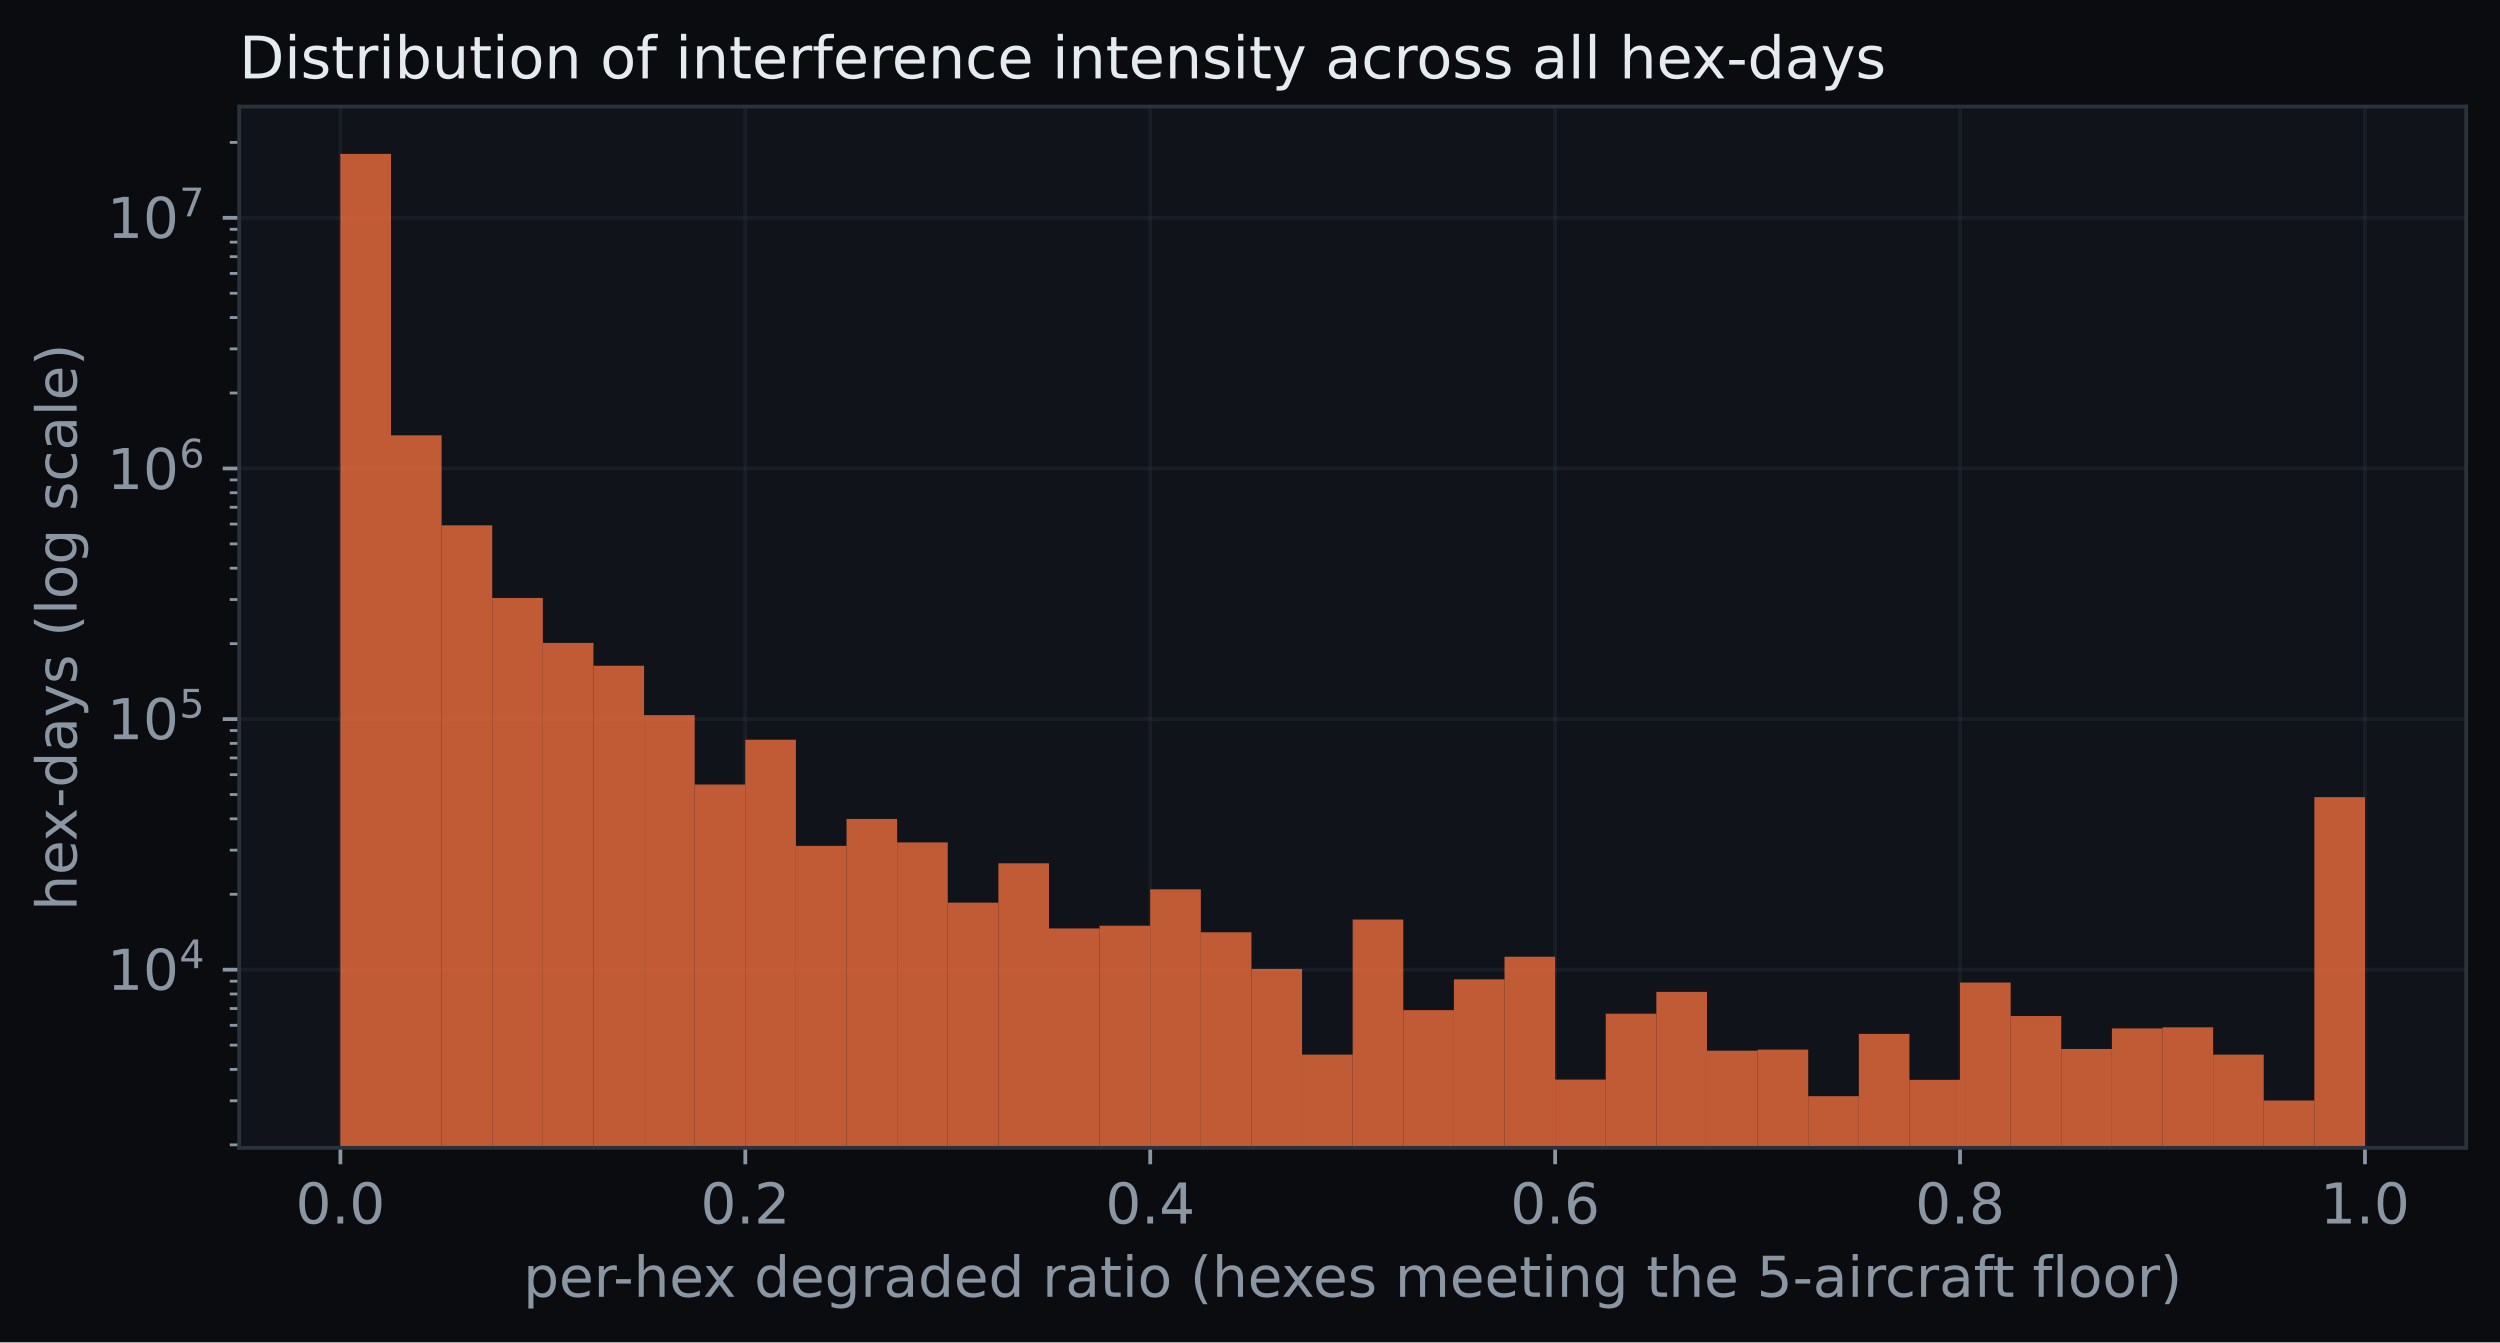
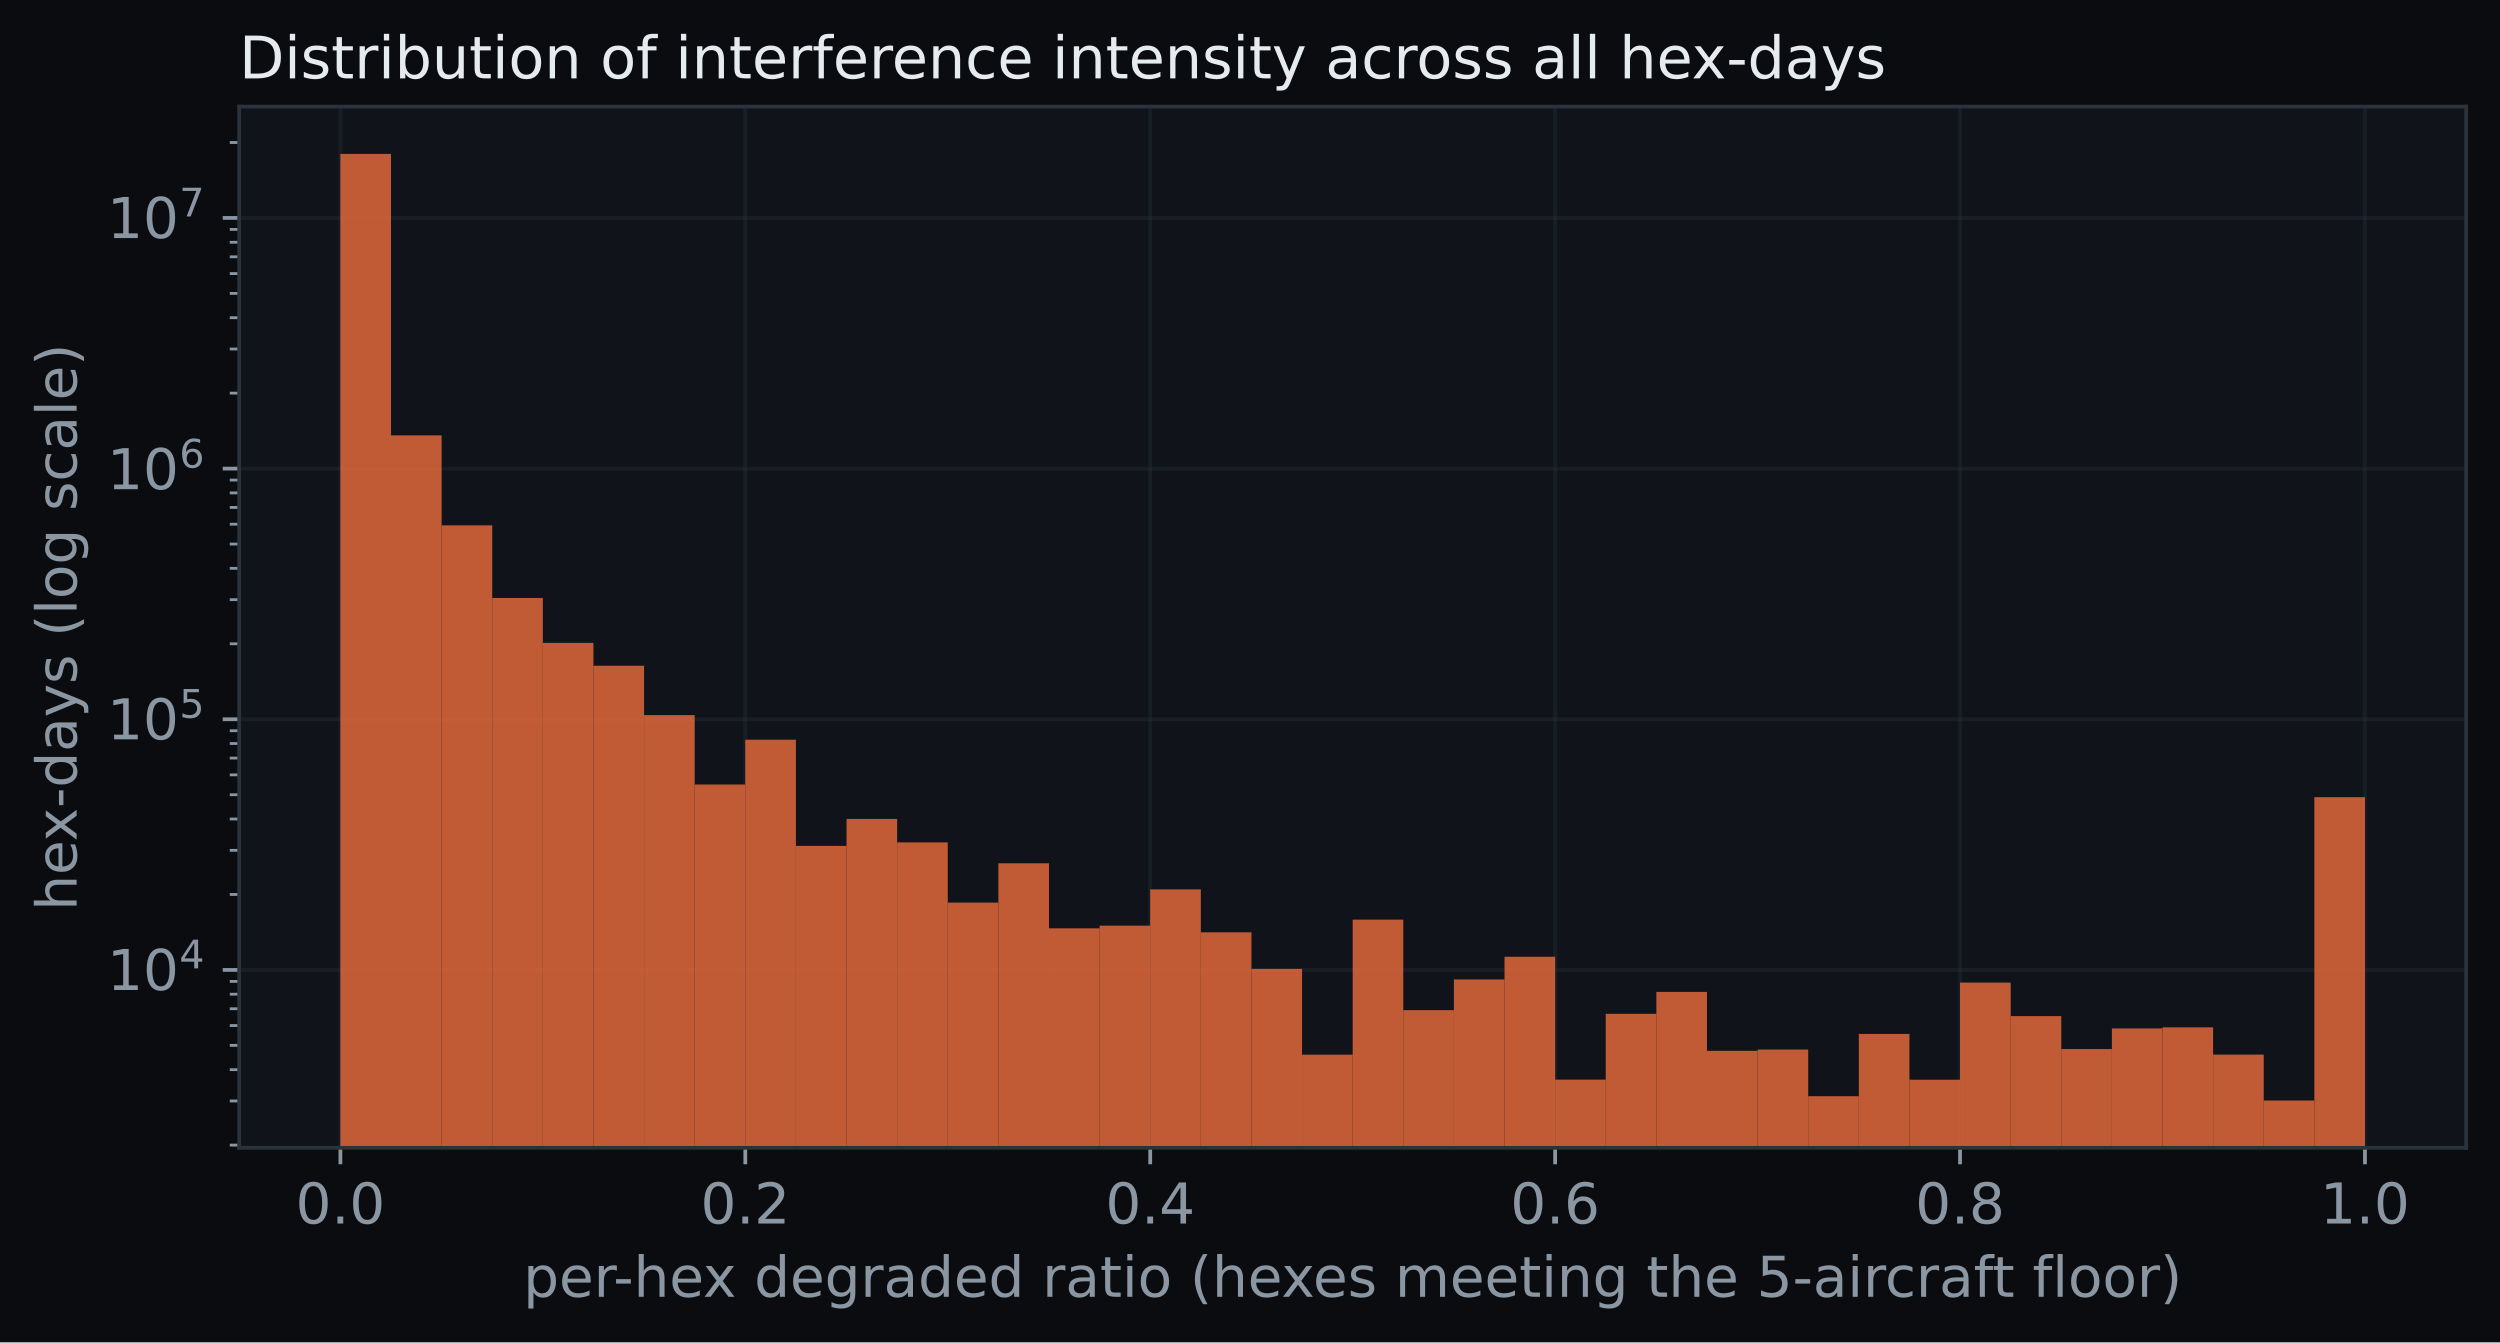
<svg xmlns="http://www.w3.org/2000/svg" xmlns:xlink="http://www.w3.org/1999/xlink" width="532.434pt" height="285.886pt" viewBox="0 0 532.434 285.886" version="1.1">
  <defs>
    <style type="text/css">*{stroke-linejoin: round; stroke-linecap: butt}</style>
  </defs>
  <g id="figure_1">
    <g id="patch_1">
      <path d="M 0 285.886  L 532.434 285.886  L 532.434 0  L 0 0  z " style="fill: #0a0c0f" />
    </g>
    <g id="axes_1">
      <g id="patch_2">
        <path d="M 50.934 244.458  L 525.234 244.458  L 525.234 22.698  L 50.934 22.698  z " style="fill: #10141a" />
      </g>
      <g id="matplotlib.axis_1">
        <g id="xtick_1">
          <g id="line2d_1">
-             <path d="M 72.493 244.458  L 72.493 22.698  " clip-path="url(#pc95c8018c5)" style="fill: none; stroke: #2a323c; stroke-opacity: 0.35; stroke-width: 0.8; stroke-linecap: square" />
+             <path d="M 72.493 244.458  L 72.493 22.698  " clip-path="url(#pe2184544d4)" style="fill: none; stroke: #2a323c; stroke-opacity: 0.35; stroke-width: 0.8; stroke-linecap: square" />
          </g>
          <g id="line2d_2">
            <defs>
-               <path id="m446db14d46" d="M 0 0  L 0 3.5  " style="stroke: #8b96a3; stroke-width: 0.8" />
+               <path id="m48245806cb" d="M 0 0  L 0 3.5  " style="stroke: #8b96a3; stroke-width: 0.8" />
            </defs>
            <g>
-               <use xlink:href="#m446db14d46" x="72.493" y="244.458" style="fill: #8b96a3; stroke: #8b96a3; stroke-width: 0.8" />
+               <use xlink:href="#m48245806cb" x="72.493" y="244.458" style="fill: #8b96a3; stroke: #8b96a3; stroke-width: 0.8" />
            </g>
          </g>
          <g id="text_1">
            <text style="font-size: 12px; font-family: 'DejaVu Sans'; text-anchor: middle; fill: #8b96a3" x="72.493" y="260.576" transform="rotate(-0 72.49284 260.5762)">0.0</text>
          </g>
        </g>
        <g id="xtick_2">
          <g id="line2d_3">
-             <path d="M 158.729 244.458  L 158.729 22.698  " clip-path="url(#pc95c8018c5)" style="fill: none; stroke: #2a323c; stroke-opacity: 0.35; stroke-width: 0.8; stroke-linecap: square" />
+             <path d="M 158.729 244.458  L 158.729 22.698  " clip-path="url(#pe2184544d4)" style="fill: none; stroke: #2a323c; stroke-opacity: 0.35; stroke-width: 0.8; stroke-linecap: square" />
          </g>
          <g id="line2d_4">
            <g>
-               <use xlink:href="#m446db14d46" x="158.729" y="244.458" style="fill: #8b96a3; stroke: #8b96a3; stroke-width: 0.8" />
+               <use xlink:href="#m48245806cb" x="158.729" y="244.458" style="fill: #8b96a3; stroke: #8b96a3; stroke-width: 0.8" />
            </g>
          </g>
          <g id="text_2">
            <text style="font-size: 12px; font-family: 'DejaVu Sans'; text-anchor: middle; fill: #8b96a3" x="158.729" y="260.576" transform="rotate(-0 158.7292 260.5762)">0.2</text>
          </g>
        </g>
        <g id="xtick_3">
          <g id="line2d_5">
-             <path d="M 244.966 244.458  L 244.966 22.698  " clip-path="url(#pc95c8018c5)" style="fill: none; stroke: #2a323c; stroke-opacity: 0.35; stroke-width: 0.8; stroke-linecap: square" />
+             <path d="M 244.966 244.458  L 244.966 22.698  " clip-path="url(#pe2184544d4)" style="fill: none; stroke: #2a323c; stroke-opacity: 0.35; stroke-width: 0.8; stroke-linecap: square" />
          </g>
          <g id="line2d_6">
            <g>
-               <use xlink:href="#m446db14d46" x="244.966" y="244.458" style="fill: #8b96a3; stroke: #8b96a3; stroke-width: 0.8" />
+               <use xlink:href="#m48245806cb" x="244.966" y="244.458" style="fill: #8b96a3; stroke: #8b96a3; stroke-width: 0.8" />
            </g>
          </g>
          <g id="text_3">
            <text style="font-size: 12px; font-family: 'DejaVu Sans'; text-anchor: middle; fill: #8b96a3" x="244.966" y="260.576" transform="rotate(-0 244.9656 260.5762)">0.4</text>
          </g>
        </g>
        <g id="xtick_4">
          <g id="line2d_7">
-             <path d="M 331.202 244.458  L 331.202 22.698  " clip-path="url(#pc95c8018c5)" style="fill: none; stroke: #2a323c; stroke-opacity: 0.35; stroke-width: 0.8; stroke-linecap: square" />
+             <path d="M 331.202 244.458  L 331.202 22.698  " clip-path="url(#pe2184544d4)" style="fill: none; stroke: #2a323c; stroke-opacity: 0.35; stroke-width: 0.8; stroke-linecap: square" />
          </g>
          <g id="line2d_8">
            <g>
-               <use xlink:href="#m446db14d46" x="331.202" y="244.458" style="fill: #8b96a3; stroke: #8b96a3; stroke-width: 0.8" />
+               <use xlink:href="#m48245806cb" x="331.202" y="244.458" style="fill: #8b96a3; stroke: #8b96a3; stroke-width: 0.8" />
            </g>
          </g>
          <g id="text_4">
            <text style="font-size: 12px; font-family: 'DejaVu Sans'; text-anchor: middle; fill: #8b96a3" x="331.202" y="260.576" transform="rotate(-0 331.2019 260.5762)">0.6</text>
          </g>
        </g>
        <g id="xtick_5">
          <g id="line2d_9">
-             <path d="M 417.438 244.458  L 417.438 22.698  " clip-path="url(#pc95c8018c5)" style="fill: none; stroke: #2a323c; stroke-opacity: 0.35; stroke-width: 0.8; stroke-linecap: square" />
+             <path d="M 417.438 244.458  L 417.438 22.698  " clip-path="url(#pe2184544d4)" style="fill: none; stroke: #2a323c; stroke-opacity: 0.35; stroke-width: 0.8; stroke-linecap: square" />
          </g>
          <g id="line2d_10">
            <g>
-               <use xlink:href="#m446db14d46" x="417.438" y="244.458" style="fill: #8b96a3; stroke: #8b96a3; stroke-width: 0.8" />
+               <use xlink:href="#m48245806cb" x="417.438" y="244.458" style="fill: #8b96a3; stroke: #8b96a3; stroke-width: 0.8" />
            </g>
          </g>
          <g id="text_5">
            <text style="font-size: 12px; font-family: 'DejaVu Sans'; text-anchor: middle; fill: #8b96a3" x="417.438" y="260.576" transform="rotate(-0 417.4383 260.5762)">0.8</text>
          </g>
        </g>
        <g id="xtick_6">
          <g id="line2d_11">
-             <path d="M 503.675 244.458  L 503.675 22.698  " clip-path="url(#pc95c8018c5)" style="fill: none; stroke: #2a323c; stroke-opacity: 0.35; stroke-width: 0.8; stroke-linecap: square" />
+             <path d="M 503.675 244.458  L 503.675 22.698  " clip-path="url(#pe2184544d4)" style="fill: none; stroke: #2a323c; stroke-opacity: 0.35; stroke-width: 0.8; stroke-linecap: square" />
          </g>
          <g id="line2d_12">
            <g>
-               <use xlink:href="#m446db14d46" x="503.675" y="244.458" style="fill: #8b96a3; stroke: #8b96a3; stroke-width: 0.8" />
+               <use xlink:href="#m48245806cb" x="503.675" y="244.458" style="fill: #8b96a3; stroke: #8b96a3; stroke-width: 0.8" />
            </g>
          </g>
          <g id="text_6">
            <text style="font-size: 12px; font-family: 'DejaVu Sans'; text-anchor: middle; fill: #8b96a3" x="503.675" y="260.576" transform="rotate(-0 503.6747 260.5762)">1.0</text>
          </g>
        </g>
        <g id="text_7">
          <text style="font-size: 12px; font-family: 'DejaVu Sans'; text-anchor: middle; fill: #8b96a3" x="288.084" y="276.19" transform="rotate(-0 288.0838 276.1899)">per-hex degraded ratio (hexes meeting the 5-aircraft floor)</text>
        </g>
      </g>
      <g id="matplotlib.axis_2">
        <g id="ytick_1">
          <g id="line2d_13">
-             <path d="M 50.934 206.523  L 525.234 206.523  " clip-path="url(#pc95c8018c5)" style="fill: none; stroke: #2a323c; stroke-opacity: 0.35; stroke-width: 0.8; stroke-linecap: square" />
+             <path d="M 50.934 206.566  L 525.234 206.566  " clip-path="url(#pe2184544d4)" style="fill: none; stroke: #2a323c; stroke-opacity: 0.35; stroke-width: 0.8; stroke-linecap: square" />
          </g>
          <g id="line2d_14">
            <defs>
-               <path id="m621ddbe82f" d="M 0 0  L -3.5 0  " style="stroke: #8b96a3; stroke-width: 0.8" />
+               <path id="m5329084da5" d="M 0 0  L -3.5 0  " style="stroke: #8b96a3; stroke-width: 0.8" />
            </defs>
            <g>
-               <use xlink:href="#m621ddbe82f" x="50.934" y="206.523" style="fill: #8b96a3; stroke: #8b96a3; stroke-width: 0.8" />
+               <use xlink:href="#m5329084da5" x="50.934" y="206.566" style="fill: #8b96a3; stroke: #8b96a3; stroke-width: 0.8" />
            </g>
          </g>
          <g id="text_8">
-             <g style="fill: #8b96a3" transform="translate(22.81375 211.0819)">
+             <g style="fill: #8b96a3" transform="translate(22.81375 211.1248)">
              <text>
                <tspan x="0" y="-0.281" style="font-size: 12px; font-family: 'DejaVu Sans'; fill: #8b96a3">1</tspan>
                <tspan x="7.635" y="-0.281" style="font-size: 12px; font-family: 'DejaVu Sans'; fill: #8b96a3">0</tspan>
                <tspan x="15.384" y="-4.875" style="font-size: 8.4px; font-family: 'DejaVu Sans'; fill: #8b96a3">4</tspan>
              </text>
            </g>
          </g>
        </g>
        <g id="ytick_2">
          <g id="line2d_15">
-             <path d="M 50.934 153.147  L 525.234 153.147  " clip-path="url(#pc95c8018c5)" style="fill: none; stroke: #2a323c; stroke-opacity: 0.35; stroke-width: 0.8; stroke-linecap: square" />
+             <path d="M 50.934 153.183  L 525.234 153.183  " clip-path="url(#pe2184544d4)" style="fill: none; stroke: #2a323c; stroke-opacity: 0.35; stroke-width: 0.8; stroke-linecap: square" />
          </g>
          <g id="line2d_16">
            <g>
-               <use xlink:href="#m621ddbe82f" x="50.934" y="153.147" style="fill: #8b96a3; stroke: #8b96a3; stroke-width: 0.8" />
+               <use xlink:href="#m5329084da5" x="50.934" y="153.183" style="fill: #8b96a3; stroke: #8b96a3; stroke-width: 0.8" />
            </g>
          </g>
          <g id="text_9">
-             <g style="fill: #8b96a3" transform="translate(22.81375 157.7057)">
+             <g style="fill: #8b96a3" transform="translate(22.81375 157.7424)">
              <text>
                <tspan x="0" y="-0.281" style="font-size: 12px; font-family: 'DejaVu Sans'; fill: #8b96a3">1</tspan>
                <tspan x="7.635" y="-0.281" style="font-size: 12px; font-family: 'DejaVu Sans'; fill: #8b96a3">0</tspan>
                <tspan x="15.384" y="-4.875" style="font-size: 8.4px; font-family: 'DejaVu Sans'; fill: #8b96a3">5</tspan>
              </text>
            </g>
          </g>
        </g>
        <g id="ytick_3">
          <g id="line2d_17">
-             <path d="M 50.934 99.771  L 525.234 99.771  " clip-path="url(#pc95c8018c5)" style="fill: none; stroke: #2a323c; stroke-opacity: 0.35; stroke-width: 0.8; stroke-linecap: square" />
+             <path d="M 50.934 99.801  L 525.234 99.801  " clip-path="url(#pe2184544d4)" style="fill: none; stroke: #2a323c; stroke-opacity: 0.35; stroke-width: 0.8; stroke-linecap: square" />
          </g>
          <g id="line2d_18">
            <g>
-               <use xlink:href="#m621ddbe82f" x="50.934" y="99.771" style="fill: #8b96a3; stroke: #8b96a3; stroke-width: 0.8" />
+               <use xlink:href="#m5329084da5" x="50.934" y="99.801" style="fill: #8b96a3; stroke: #8b96a3; stroke-width: 0.8" />
            </g>
          </g>
          <g id="text_10">
-             <g style="fill: #8b96a3" transform="translate(22.81375 104.3296)">
+             <g style="fill: #8b96a3" transform="translate(22.81375 104.3599)">
              <text>
                <tspan x="0" y="-0.172" style="font-size: 12px; font-family: 'DejaVu Sans'; fill: #8b96a3">1</tspan>
                <tspan x="7.635" y="-0.172" style="font-size: 12px; font-family: 'DejaVu Sans'; fill: #8b96a3">0</tspan>
                <tspan x="15.384" y="-4.766" style="font-size: 8.4px; font-family: 'DejaVu Sans'; fill: #8b96a3">6</tspan>
              </text>
            </g>
          </g>
        </g>
        <g id="ytick_4">
          <g id="line2d_19">
-             <path d="M 50.934 46.394  L 525.234 46.394  " clip-path="url(#pc95c8018c5)" style="fill: none; stroke: #2a323c; stroke-opacity: 0.35; stroke-width: 0.8; stroke-linecap: square" />
+             <path d="M 50.934 46.418  L 525.234 46.418  " clip-path="url(#pe2184544d4)" style="fill: none; stroke: #2a323c; stroke-opacity: 0.35; stroke-width: 0.8; stroke-linecap: square" />
          </g>
          <g id="line2d_20">
            <g>
-               <use xlink:href="#m621ddbe82f" x="50.934" y="46.394" style="fill: #8b96a3; stroke: #8b96a3; stroke-width: 0.8" />
+               <use xlink:href="#m5329084da5" x="50.934" y="46.418" style="fill: #8b96a3; stroke: #8b96a3; stroke-width: 0.8" />
            </g>
          </g>
          <g id="text_11">
-             <g style="fill: #8b96a3" transform="translate(22.81375 50.95347)">
+             <g style="fill: #8b96a3" transform="translate(22.81375 50.97745)">
              <text>
                <tspan x="0" y="-0.281" style="font-size: 12px; font-family: 'DejaVu Sans'; fill: #8b96a3">1</tspan>
                <tspan x="7.635" y="-0.281" style="font-size: 12px; font-family: 'DejaVu Sans'; fill: #8b96a3">0</tspan>
                <tspan x="15.384" y="-4.875" style="font-size: 8.4px; font-family: 'DejaVu Sans'; fill: #8b96a3">7</tspan>
              </text>
            </g>
          </g>
        </g>
        <g id="ytick_5">
          <g id="line2d_21">
            <defs>
-               <path id="m3b1b996c80" d="M 0 0  L -2 0  " style="stroke: #8b96a3; stroke-width: 0.6" />
+               <path id="m4cf51f1463" d="M 0 0  L -2 0  " style="stroke: #8b96a3; stroke-width: 0.6" />
            </defs>
            <g>
-               <use xlink:href="#m3b1b996c80" x="50.934" y="243.831" style="fill: #8b96a3; stroke: #8b96a3; stroke-width: 0.6" />
+               <use xlink:href="#m4cf51f1463" x="50.934" y="243.878" style="fill: #8b96a3; stroke: #8b96a3; stroke-width: 0.6" />
            </g>
          </g>
        </g>
        <g id="ytick_6">
          <g id="line2d_22">
            <g>
-               <use xlink:href="#m3b1b996c80" x="50.934" y="234.432" style="fill: #8b96a3; stroke: #8b96a3; stroke-width: 0.6" />
+               <use xlink:href="#m4cf51f1463" x="50.934" y="234.478" style="fill: #8b96a3; stroke: #8b96a3; stroke-width: 0.6" />
            </g>
          </g>
        </g>
        <g id="ytick_7">
          <g id="line2d_23">
            <g>
-               <use xlink:href="#m3b1b996c80" x="50.934" y="227.763" style="fill: #8b96a3; stroke: #8b96a3; stroke-width: 0.6" />
+               <use xlink:href="#m4cf51f1463" x="50.934" y="227.809" style="fill: #8b96a3; stroke: #8b96a3; stroke-width: 0.6" />
            </g>
          </g>
        </g>
        <g id="ytick_8">
          <g id="line2d_24">
            <g>
-               <use xlink:href="#m3b1b996c80" x="50.934" y="222.591" style="fill: #8b96a3; stroke: #8b96a3; stroke-width: 0.6" />
+               <use xlink:href="#m4cf51f1463" x="50.934" y="222.635" style="fill: #8b96a3; stroke: #8b96a3; stroke-width: 0.6" />
            </g>
          </g>
        </g>
        <g id="ytick_9">
          <g id="line2d_25">
            <g>
-               <use xlink:href="#m3b1b996c80" x="50.934" y="218.364" style="fill: #8b96a3; stroke: #8b96a3; stroke-width: 0.6" />
+               <use xlink:href="#m4cf51f1463" x="50.934" y="218.409" style="fill: #8b96a3; stroke: #8b96a3; stroke-width: 0.6" />
            </g>
          </g>
        </g>
        <g id="ytick_10">
          <g id="line2d_26">
            <g>
-               <use xlink:href="#m3b1b996c80" x="50.934" y="214.791" style="fill: #8b96a3; stroke: #8b96a3; stroke-width: 0.6" />
+               <use xlink:href="#m4cf51f1463" x="50.934" y="214.835" style="fill: #8b96a3; stroke: #8b96a3; stroke-width: 0.6" />
            </g>
          </g>
        </g>
        <g id="ytick_11">
          <g id="line2d_27">
            <g>
-               <use xlink:href="#m3b1b996c80" x="50.934" y="211.696" style="fill: #8b96a3; stroke: #8b96a3; stroke-width: 0.6" />
+               <use xlink:href="#m4cf51f1463" x="50.934" y="211.739" style="fill: #8b96a3; stroke: #8b96a3; stroke-width: 0.6" />
            </g>
          </g>
        </g>
        <g id="ytick_12">
          <g id="line2d_28">
            <g>
-               <use xlink:href="#m3b1b996c80" x="50.934" y="208.965" style="fill: #8b96a3; stroke: #8b96a3; stroke-width: 0.6" />
+               <use xlink:href="#m4cf51f1463" x="50.934" y="209.008" style="fill: #8b96a3; stroke: #8b96a3; stroke-width: 0.6" />
            </g>
          </g>
        </g>
        <g id="ytick_13">
          <g id="line2d_29">
            <g>
-               <use xlink:href="#m3b1b996c80" x="50.934" y="190.455" style="fill: #8b96a3; stroke: #8b96a3; stroke-width: 0.6" />
+               <use xlink:href="#m4cf51f1463" x="50.934" y="190.496" style="fill: #8b96a3; stroke: #8b96a3; stroke-width: 0.6" />
            </g>
          </g>
        </g>
        <g id="ytick_14">
          <g id="line2d_30">
            <g>
-               <use xlink:href="#m3b1b996c80" x="50.934" y="181.056" style="fill: #8b96a3; stroke: #8b96a3; stroke-width: 0.6" />
+               <use xlink:href="#m4cf51f1463" x="50.934" y="181.096" style="fill: #8b96a3; stroke: #8b96a3; stroke-width: 0.6" />
            </g>
          </g>
        </g>
        <g id="ytick_15">
          <g id="line2d_31">
            <g>
-               <use xlink:href="#m3b1b996c80" x="50.934" y="174.387" style="fill: #8b96a3; stroke: #8b96a3; stroke-width: 0.6" />
+               <use xlink:href="#m4cf51f1463" x="50.934" y="174.426" style="fill: #8b96a3; stroke: #8b96a3; stroke-width: 0.6" />
            </g>
          </g>
        </g>
        <g id="ytick_16">
          <g id="line2d_32">
            <g>
-               <use xlink:href="#m3b1b996c80" x="50.934" y="169.215" style="fill: #8b96a3; stroke: #8b96a3; stroke-width: 0.6" />
+               <use xlink:href="#m4cf51f1463" x="50.934" y="169.253" style="fill: #8b96a3; stroke: #8b96a3; stroke-width: 0.6" />
            </g>
          </g>
        </g>
        <g id="ytick_17">
          <g id="line2d_33">
            <g>
-               <use xlink:href="#m3b1b996c80" x="50.934" y="164.988" style="fill: #8b96a3; stroke: #8b96a3; stroke-width: 0.6" />
+               <use xlink:href="#m4cf51f1463" x="50.934" y="165.026" style="fill: #8b96a3; stroke: #8b96a3; stroke-width: 0.6" />
            </g>
          </g>
        </g>
        <g id="ytick_18">
          <g id="line2d_34">
            <g>
-               <use xlink:href="#m3b1b996c80" x="50.934" y="161.415" style="fill: #8b96a3; stroke: #8b96a3; stroke-width: 0.6" />
+               <use xlink:href="#m4cf51f1463" x="50.934" y="161.452" style="fill: #8b96a3; stroke: #8b96a3; stroke-width: 0.6" />
            </g>
          </g>
        </g>
        <g id="ytick_19">
          <g id="line2d_35">
            <g>
-               <use xlink:href="#m3b1b996c80" x="50.934" y="158.319" style="fill: #8b96a3; stroke: #8b96a3; stroke-width: 0.6" />
+               <use xlink:href="#m4cf51f1463" x="50.934" y="158.357" style="fill: #8b96a3; stroke: #8b96a3; stroke-width: 0.6" />
            </g>
          </g>
        </g>
        <g id="ytick_20">
          <g id="line2d_36">
            <g>
-               <use xlink:href="#m3b1b996c80" x="50.934" y="155.589" style="fill: #8b96a3; stroke: #8b96a3; stroke-width: 0.6" />
+               <use xlink:href="#m4cf51f1463" x="50.934" y="155.626" style="fill: #8b96a3; stroke: #8b96a3; stroke-width: 0.6" />
            </g>
          </g>
        </g>
        <g id="ytick_21">
          <g id="line2d_37">
            <g>
-               <use xlink:href="#m3b1b996c80" x="50.934" y="137.079" style="fill: #8b96a3; stroke: #8b96a3; stroke-width: 0.6" />
+               <use xlink:href="#m4cf51f1463" x="50.934" y="137.114" style="fill: #8b96a3; stroke: #8b96a3; stroke-width: 0.6" />
            </g>
          </g>
        </g>
        <g id="ytick_22">
          <g id="line2d_38">
            <g>
-               <use xlink:href="#m3b1b996c80" x="50.934" y="127.68" style="fill: #8b96a3; stroke: #8b96a3; stroke-width: 0.6" />
+               <use xlink:href="#m4cf51f1463" x="50.934" y="127.713" style="fill: #8b96a3; stroke: #8b96a3; stroke-width: 0.6" />
            </g>
          </g>
        </g>
        <g id="ytick_23">
          <g id="line2d_39">
            <g>
-               <use xlink:href="#m3b1b996c80" x="50.934" y="121.011" style="fill: #8b96a3; stroke: #8b96a3; stroke-width: 0.6" />
+               <use xlink:href="#m4cf51f1463" x="50.934" y="121.044" style="fill: #8b96a3; stroke: #8b96a3; stroke-width: 0.6" />
            </g>
          </g>
        </g>
        <g id="ytick_24">
          <g id="line2d_40">
            <g>
-               <use xlink:href="#m3b1b996c80" x="50.934" y="115.838" style="fill: #8b96a3; stroke: #8b96a3; stroke-width: 0.6" />
+               <use xlink:href="#m4cf51f1463" x="50.934" y="115.871" style="fill: #8b96a3; stroke: #8b96a3; stroke-width: 0.6" />
            </g>
          </g>
        </g>
        <g id="ytick_25">
          <g id="line2d_41">
            <g>
-               <use xlink:href="#m3b1b996c80" x="50.934" y="111.612" style="fill: #8b96a3; stroke: #8b96a3; stroke-width: 0.6" />
+               <use xlink:href="#m4cf51f1463" x="50.934" y="111.644" style="fill: #8b96a3; stroke: #8b96a3; stroke-width: 0.6" />
            </g>
          </g>
        </g>
        <g id="ytick_26">
          <g id="line2d_42">
            <g>
-               <use xlink:href="#m3b1b996c80" x="50.934" y="108.039" style="fill: #8b96a3; stroke: #8b96a3; stroke-width: 0.6" />
+               <use xlink:href="#m4cf51f1463" x="50.934" y="108.07" style="fill: #8b96a3; stroke: #8b96a3; stroke-width: 0.6" />
            </g>
          </g>
        </g>
        <g id="ytick_27">
          <g id="line2d_43">
            <g>
-               <use xlink:href="#m3b1b996c80" x="50.934" y="104.943" style="fill: #8b96a3; stroke: #8b96a3; stroke-width: 0.6" />
+               <use xlink:href="#m4cf51f1463" x="50.934" y="104.974" style="fill: #8b96a3; stroke: #8b96a3; stroke-width: 0.6" />
            </g>
          </g>
        </g>
        <g id="ytick_28">
          <g id="line2d_44">
            <g>
-               <use xlink:href="#m3b1b996c80" x="50.934" y="102.213" style="fill: #8b96a3; stroke: #8b96a3; stroke-width: 0.6" />
+               <use xlink:href="#m4cf51f1463" x="50.934" y="102.243" style="fill: #8b96a3; stroke: #8b96a3; stroke-width: 0.6" />
            </g>
          </g>
        </g>
        <g id="ytick_29">
          <g id="line2d_45">
            <g>
-               <use xlink:href="#m3b1b996c80" x="50.934" y="83.703" style="fill: #8b96a3; stroke: #8b96a3; stroke-width: 0.6" />
+               <use xlink:href="#m4cf51f1463" x="50.934" y="83.731" style="fill: #8b96a3; stroke: #8b96a3; stroke-width: 0.6" />
            </g>
          </g>
        </g>
        <g id="ytick_30">
          <g id="line2d_46">
            <g>
-               <use xlink:href="#m3b1b996c80" x="50.934" y="74.304" style="fill: #8b96a3; stroke: #8b96a3; stroke-width: 0.6" />
+               <use xlink:href="#m4cf51f1463" x="50.934" y="74.331" style="fill: #8b96a3; stroke: #8b96a3; stroke-width: 0.6" />
            </g>
          </g>
        </g>
        <g id="ytick_31">
          <g id="line2d_47">
            <g>
-               <use xlink:href="#m3b1b996c80" x="50.934" y="67.635" style="fill: #8b96a3; stroke: #8b96a3; stroke-width: 0.6" />
+               <use xlink:href="#m4cf51f1463" x="50.934" y="67.661" style="fill: #8b96a3; stroke: #8b96a3; stroke-width: 0.6" />
            </g>
          </g>
        </g>
        <g id="ytick_32">
          <g id="line2d_48">
            <g>
-               <use xlink:href="#m3b1b996c80" x="50.934" y="62.462" style="fill: #8b96a3; stroke: #8b96a3; stroke-width: 0.6" />
+               <use xlink:href="#m4cf51f1463" x="50.934" y="62.488" style="fill: #8b96a3; stroke: #8b96a3; stroke-width: 0.6" />
            </g>
          </g>
        </g>
        <g id="ytick_33">
          <g id="line2d_49">
            <g>
-               <use xlink:href="#m3b1b996c80" x="50.934" y="58.236" style="fill: #8b96a3; stroke: #8b96a3; stroke-width: 0.6" />
+               <use xlink:href="#m4cf51f1463" x="50.934" y="58.261" style="fill: #8b96a3; stroke: #8b96a3; stroke-width: 0.6" />
            </g>
          </g>
        </g>
        <g id="ytick_34">
          <g id="line2d_50">
            <g>
-               <use xlink:href="#m3b1b996c80" x="50.934" y="54.662" style="fill: #8b96a3; stroke: #8b96a3; stroke-width: 0.6" />
+               <use xlink:href="#m4cf51f1463" x="50.934" y="54.687" style="fill: #8b96a3; stroke: #8b96a3; stroke-width: 0.6" />
            </g>
          </g>
        </g>
        <g id="ytick_35">
          <g id="line2d_51">
            <g>
-               <use xlink:href="#m3b1b996c80" x="50.934" y="51.567" style="fill: #8b96a3; stroke: #8b96a3; stroke-width: 0.6" />
+               <use xlink:href="#m4cf51f1463" x="50.934" y="51.592" style="fill: #8b96a3; stroke: #8b96a3; stroke-width: 0.6" />
            </g>
          </g>
        </g>
        <g id="ytick_36">
          <g id="line2d_52">
            <g>
-               <use xlink:href="#m3b1b996c80" x="50.934" y="48.837" style="fill: #8b96a3; stroke: #8b96a3; stroke-width: 0.6" />
+               <use xlink:href="#m4cf51f1463" x="50.934" y="48.861" style="fill: #8b96a3; stroke: #8b96a3; stroke-width: 0.6" />
            </g>
          </g>
        </g>
        <g id="ytick_37">
          <g id="line2d_53">
            <g>
-               <use xlink:href="#m3b1b996c80" x="50.934" y="30.327" style="fill: #8b96a3; stroke: #8b96a3; stroke-width: 0.6" />
+               <use xlink:href="#m4cf51f1463" x="50.934" y="30.349" style="fill: #8b96a3; stroke: #8b96a3; stroke-width: 0.6" />
            </g>
          </g>
        </g>
        <g id="text_12">
          <text style="font-size: 12px; font-family: 'DejaVu Sans'; text-anchor: middle; fill: #8b96a3" x="16.318" y="133.578" transform="rotate(-90 16.31812 133.578)">hex-days (log scale)</text>
        </g>
      </g>
      <g id="patch_3">
-         <path d="M 72.493 53796.165  L 83.272 53796.165  L 83.272 32.778  L 72.493 32.778  z " clip-path="url(#pc95c8018c5)" style="fill: #e0673a; opacity: 0.85" />
+         <path d="M 72.493 53802.546  L 83.272 53802.546  L 83.272 32.778  L 72.493 32.778  z " clip-path="url(#pe2184544d4)" style="fill: #e0673a; opacity: 0.85" />
      </g>
      <g id="patch_4">
-         <path d="M 83.272 53796.165  L 94.052 53796.165  L 94.052 92.712  L 83.272 92.712  z " clip-path="url(#pc95c8018c5)" style="fill: #e0673a; opacity: 0.85" />
+         <path d="M 83.272 53802.546  L 94.052 53802.546  L 94.052 92.72  L 83.272 92.72  z " clip-path="url(#pe2184544d4)" style="fill: #e0673a; opacity: 0.85" />
      </g>
      <g id="patch_5">
-         <path d="M 94.052 53796.165  L 104.831 53796.165  L 104.831 111.883  L 94.052 111.883  z " clip-path="url(#pc95c8018c5)" style="fill: #e0673a; opacity: 0.85" />
+         <path d="M 94.052 53802.546  L 104.831 53802.546  L 104.831 111.886  L 94.052 111.886  z " clip-path="url(#pe2184544d4)" style="fill: #e0673a; opacity: 0.85" />
      </g>
      <g id="patch_6">
-         <path d="M 104.831 53796.165  L 115.611 53796.165  L 115.611 127.35  L 104.831 127.35  z " clip-path="url(#pc95c8018c5)" style="fill: #e0673a; opacity: 0.85" />
+         <path d="M 104.831 53802.546  L 115.611 53802.546  L 115.611 127.353  L 104.831 127.353  z " clip-path="url(#pe2184544d4)" style="fill: #e0673a; opacity: 0.85" />
      </g>
      <g id="patch_7">
-         <path d="M 115.611 53796.165  L 126.391 53796.165  L 126.391 136.918  L 115.611 136.918  z " clip-path="url(#pc95c8018c5)" style="fill: #e0673a; opacity: 0.85" />
+         <path d="M 115.611 53802.546  L 126.391 53802.546  L 126.391 136.919  L 115.611 136.919  z " clip-path="url(#pe2184544d4)" style="fill: #e0673a; opacity: 0.85" />
      </g>
      <g id="patch_8">
-         <path d="M 126.391 53796.165  L 137.17 53796.165  L 137.17 141.786  L 126.391 141.786  z " clip-path="url(#pc95c8018c5)" style="fill: #e0673a; opacity: 0.85" />
+         <path d="M 126.391 53802.546  L 137.17 53802.546  L 137.17 141.783  L 126.391 141.783  z " clip-path="url(#pe2184544d4)" style="fill: #e0673a; opacity: 0.85" />
      </g>
      <g id="patch_9">
-         <path d="M 137.17 53796.165  L 147.95 53796.165  L 147.95 152.297  L 137.17 152.297  z " clip-path="url(#pc95c8018c5)" style="fill: #e0673a; opacity: 0.85" />
+         <path d="M 137.17 53802.546  L 147.95 53802.546  L 147.95 152.298  L 137.17 152.298  z " clip-path="url(#pe2184544d4)" style="fill: #e0673a; opacity: 0.85" />
      </g>
      <g id="patch_10">
-         <path d="M 147.95 53796.165  L 158.729 53796.165  L 158.729 167.08  L 147.95 167.08  z " clip-path="url(#pc95c8018c5)" style="fill: #e0673a; opacity: 0.85" />
+         <path d="M 147.95 53802.546  L 158.729 53802.546  L 158.729 167.08  L 147.95 167.08  z " clip-path="url(#pe2184544d4)" style="fill: #e0673a; opacity: 0.85" />
      </g>
      <g id="patch_11">
-         <path d="M 158.729 53796.165  L 169.509 53796.165  L 169.509 157.543  L 158.729 157.543  z " clip-path="url(#pc95c8018c5)" style="fill: #e0673a; opacity: 0.85" />
+         <path d="M 158.729 53802.546  L 169.509 53802.546  L 169.509 157.539  L 158.729 157.539  z " clip-path="url(#pe2184544d4)" style="fill: #e0673a; opacity: 0.85" />
      </g>
      <g id="patch_12">
-         <path d="M 169.509 53796.165  L 180.288 53796.165  L 180.288 180.149  L 169.509 180.149  z " clip-path="url(#pc95c8018c5)" style="fill: #e0673a; opacity: 0.85" />
+         <path d="M 169.509 53802.546  L 180.288 53802.546  L 180.288 180.155  L 169.509 180.155  z " clip-path="url(#pe2184544d4)" style="fill: #e0673a; opacity: 0.85" />
      </g>
      <g id="patch_13">
-         <path d="M 180.288 53796.165  L 191.068 53796.165  L 191.068 174.41  L 180.288 174.41  z " clip-path="url(#pc95c8018c5)" style="fill: #e0673a; opacity: 0.85" />
+         <path d="M 180.288 53802.546  L 191.068 53802.546  L 191.068 174.409  L 180.288 174.409  z " clip-path="url(#pe2184544d4)" style="fill: #e0673a; opacity: 0.85" />
      </g>
      <g id="patch_14">
-         <path d="M 191.068 53796.165  L 201.847 53796.165  L 201.847 179.412  L 191.068 179.412  z " clip-path="url(#pc95c8018c5)" style="fill: #e0673a; opacity: 0.85" />
+         <path d="M 191.068 53802.546  L 201.847 53802.546  L 201.847 179.408  L 191.068 179.408  z " clip-path="url(#pe2184544d4)" style="fill: #e0673a; opacity: 0.85" />
      </g>
      <g id="patch_15">
-         <path d="M 201.847 53796.165  L 212.627 53796.165  L 212.627 192.241  L 201.847 192.241  z " clip-path="url(#pc95c8018c5)" style="fill: #e0673a; opacity: 0.85" />
+         <path d="M 201.847 53802.546  L 212.627 53802.546  L 212.627 192.23  L 201.847 192.23  z " clip-path="url(#pe2184544d4)" style="fill: #e0673a; opacity: 0.85" />
      </g>
      <g id="patch_16">
-         <path d="M 212.627 53796.165  L 223.406 53796.165  L 223.406 183.861  L 212.627 183.861  z " clip-path="url(#pc95c8018c5)" style="fill: #e0673a; opacity: 0.85" />
+         <path d="M 212.627 53802.546  L 223.406 53802.546  L 223.406 183.858  L 212.627 183.858  z " clip-path="url(#pe2184544d4)" style="fill: #e0673a; opacity: 0.85" />
      </g>
      <g id="patch_17">
-         <path d="M 223.406 53796.165  L 234.186 53796.165  L 234.186 197.73  L 223.406 197.73  z " clip-path="url(#pc95c8018c5)" style="fill: #e0673a; opacity: 0.85" />
+         <path d="M 223.406 53802.546  L 234.186 53802.546  L 234.186 197.711  L 223.406 197.711  z " clip-path="url(#pe2184544d4)" style="fill: #e0673a; opacity: 0.85" />
      </g>
      <g id="patch_18">
-         <path d="M 234.186 53796.165  L 244.966 53796.165  L 244.966 197.153  L 234.186 197.153  z " clip-path="url(#pc95c8018c5)" style="fill: #e0673a; opacity: 0.85" />
+         <path d="M 234.186 53802.546  L 244.966 53802.546  L 244.966 197.144  L 234.186 197.144  z " clip-path="url(#pe2184544d4)" style="fill: #e0673a; opacity: 0.85" />
      </g>
      <g id="patch_19">
-         <path d="M 244.966 53796.165  L 255.745 53796.165  L 255.745 189.405  L 244.966 189.405  z " clip-path="url(#pc95c8018c5)" style="fill: #e0673a; opacity: 0.85" />
+         <path d="M 244.966 53802.546  L 255.745 53802.546  L 255.745 189.414  L 244.966 189.414  z " clip-path="url(#pe2184544d4)" style="fill: #e0673a; opacity: 0.85" />
      </g>
      <g id="patch_20">
-         <path d="M 255.745 53796.165  L 266.525 53796.165  L 266.525 198.55  L 255.745 198.55  z " clip-path="url(#pc95c8018c5)" style="fill: #e0673a; opacity: 0.85" />
+         <path d="M 255.745 53802.546  L 266.525 53802.546  L 266.525 198.556  L 255.745 198.556  z " clip-path="url(#pe2184544d4)" style="fill: #e0673a; opacity: 0.85" />
      </g>
      <g id="patch_21">
-         <path d="M 266.525 53796.165  L 277.304 53796.165  L 277.304 206.359  L 266.525 206.359  z " clip-path="url(#pc95c8018c5)" style="fill: #e0673a; opacity: 0.85" />
+         <path d="M 266.525 53802.546  L 277.304 53802.546  L 277.304 206.353  L 266.525 206.353  z " clip-path="url(#pe2184544d4)" style="fill: #e0673a; opacity: 0.85" />
      </g>
      <g id="patch_22">
-         <path d="M 277.304 53796.165  L 288.084 53796.165  L 288.084 224.609  L 277.304 224.609  z " clip-path="url(#pc95c8018c5)" style="fill: #e0673a; opacity: 0.85" />
+         <path d="M 277.304 53802.546  L 288.084 53802.546  L 288.084 224.614  L 277.304 224.614  z " clip-path="url(#pe2184544d4)" style="fill: #e0673a; opacity: 0.85" />
      </g>
      <g id="patch_23">
-         <path d="M 288.084 53796.165  L 298.863 53796.165  L 298.863 195.84  L 288.084 195.84  z " clip-path="url(#pc95c8018c5)" style="fill: #e0673a; opacity: 0.85" />
+         <path d="M 288.084 53802.546  L 298.863 53802.546  L 298.863 195.857  L 288.084 195.857  z " clip-path="url(#pe2184544d4)" style="fill: #e0673a; opacity: 0.85" />
      </g>
      <g id="patch_24">
-         <path d="M 298.863 53796.165  L 309.643 53796.165  L 309.643 215.128  L 298.863 215.128  z " clip-path="url(#pc95c8018c5)" style="fill: #e0673a; opacity: 0.85" />
+         <path d="M 298.863 53802.546  L 309.643 53802.546  L 309.643 215.135  L 298.863 215.135  z " clip-path="url(#pe2184544d4)" style="fill: #e0673a; opacity: 0.85" />
      </g>
      <g id="patch_25">
-         <path d="M 309.643 53796.165  L 320.422 53796.165  L 320.422 208.579  L 309.643 208.579  z " clip-path="url(#pc95c8018c5)" style="fill: #e0673a; opacity: 0.85" />
+         <path d="M 309.643 53802.546  L 320.422 53802.546  L 320.422 208.597  L 309.643 208.597  z " clip-path="url(#pe2184544d4)" style="fill: #e0673a; opacity: 0.85" />
      </g>
      <g id="patch_26">
-         <path d="M 320.422 53796.165  L 331.202 53796.165  L 331.202 203.76  L 320.422 203.76  z " clip-path="url(#pc95c8018c5)" style="fill: #e0673a; opacity: 0.85" />
+         <path d="M 320.422 53802.546  L 331.202 53802.546  L 331.202 203.763  L 320.422 203.763  z " clip-path="url(#pe2184544d4)" style="fill: #e0673a; opacity: 0.85" />
      </g>
      <g id="patch_27">
-         <path d="M 331.202 53796.165  L 341.981 53796.165  L 341.981 229.924  L 331.202 229.924  z " clip-path="url(#pc95c8018c5)" style="fill: #e0673a; opacity: 0.85" />
+         <path d="M 331.202 53802.546  L 341.981 53802.546  L 341.981 229.932  L 331.202 229.932  z " clip-path="url(#pe2184544d4)" style="fill: #e0673a; opacity: 0.85" />
      </g>
      <g id="patch_28">
-         <path d="M 341.981 53796.165  L 352.761 53796.165  L 352.761 215.893  L 341.981 215.893  z " clip-path="url(#pc95c8018c5)" style="fill: #e0673a; opacity: 0.85" />
+         <path d="M 341.981 53802.546  L 352.761 53802.546  L 352.761 215.916  L 341.981 215.916  z " clip-path="url(#pe2184544d4)" style="fill: #e0673a; opacity: 0.85" />
      </g>
      <g id="patch_29">
-         <path d="M 352.761 53796.165  L 363.541 53796.165  L 363.541 211.248  L 352.761 211.248  z " clip-path="url(#pc95c8018c5)" style="fill: #e0673a; opacity: 0.85" />
+         <path d="M 352.761 53802.546  L 363.541 53802.546  L 363.541 211.252  L 352.761 211.252  z " clip-path="url(#pe2184544d4)" style="fill: #e0673a; opacity: 0.85" />
      </g>
      <g id="patch_30">
-         <path d="M 363.541 53796.165  L 374.32 53796.165  L 374.32 223.77  L 363.541 223.77  z " clip-path="url(#pc95c8018c5)" style="fill: #e0673a; opacity: 0.85" />
+         <path d="M 363.541 53802.546  L 374.32 53802.546  L 374.32 223.8  L 363.541 223.8  z " clip-path="url(#pe2184544d4)" style="fill: #e0673a; opacity: 0.85" />
      </g>
      <g id="patch_31">
-         <path d="M 374.32 53796.165  L 385.1 53796.165  L 385.1 223.537  L 374.32 223.537  z " clip-path="url(#pc95c8018c5)" style="fill: #e0673a; opacity: 0.85" />
+         <path d="M 374.32 53802.546  L 385.1 53802.546  L 385.1 223.524  L 374.32 223.524  z " clip-path="url(#pe2184544d4)" style="fill: #e0673a; opacity: 0.85" />
      </g>
      <g id="patch_32">
-         <path d="M 385.1 53796.165  L 395.879 53796.165  L 395.879 233.456  L 385.1 233.456  z " clip-path="url(#pc95c8018c5)" style="fill: #e0673a; opacity: 0.85" />
+         <path d="M 385.1 53802.546  L 395.879 53802.546  L 395.879 233.465  L 385.1 233.465  z " clip-path="url(#pe2184544d4)" style="fill: #e0673a; opacity: 0.85" />
      </g>
      <g id="patch_33">
-         <path d="M 395.879 53796.165  L 406.659 53796.165  L 406.659 220.192  L 395.879 220.192  z " clip-path="url(#pc95c8018c5)" style="fill: #e0673a; opacity: 0.85" />
+         <path d="M 395.879 53802.546  L 406.659 53802.546  L 406.659 220.203  L 395.879 220.203  z " clip-path="url(#pe2184544d4)" style="fill: #e0673a; opacity: 0.85" />
      </g>
      <g id="patch_34">
-         <path d="M 406.659 53796.165  L 417.438 53796.165  L 417.438 229.981  L 406.659 229.981  z " clip-path="url(#pc95c8018c5)" style="fill: #e0673a; opacity: 0.85" />
+         <path d="M 406.659 53802.546  L 417.438 53802.546  L 417.438 229.957  L 406.659 229.957  z " clip-path="url(#pe2184544d4)" style="fill: #e0673a; opacity: 0.85" />
      </g>
      <g id="patch_35">
-         <path d="M 417.438 53796.165  L 428.218 53796.165  L 428.218 209.258  L 417.438 209.258  z " clip-path="url(#pc95c8018c5)" style="fill: #e0673a; opacity: 0.85" />
+         <path d="M 417.438 53802.546  L 428.218 53802.546  L 428.218 209.265  L 417.438 209.265  z " clip-path="url(#pe2184544d4)" style="fill: #e0673a; opacity: 0.85" />
      </g>
      <g id="patch_36">
-         <path d="M 428.218 53796.165  L 438.997 53796.165  L 438.997 216.388  L 428.218 216.388  z " clip-path="url(#pc95c8018c5)" style="fill: #e0673a; opacity: 0.85" />
+         <path d="M 428.218 53802.546  L 438.997 53802.546  L 438.997 216.404  L 428.218 216.404  z " clip-path="url(#pe2184544d4)" style="fill: #e0673a; opacity: 0.85" />
      </g>
      <g id="patch_37">
-         <path d="M 438.997 53796.165  L 449.777 53796.165  L 449.777 223.407  L 438.997 223.407  z " clip-path="url(#pc95c8018c5)" style="fill: #e0673a; opacity: 0.85" />
+         <path d="M 438.997 53802.546  L 449.777 53802.546  L 449.777 223.423  L 438.997 223.423  z " clip-path="url(#pe2184544d4)" style="fill: #e0673a; opacity: 0.85" />
      </g>
      <g id="patch_38">
-         <path d="M 449.777 53796.165  L 460.556 53796.165  L 460.556 219.031  L 449.777 219.031  z " clip-path="url(#pc95c8018c5)" style="fill: #e0673a; opacity: 0.85" />
+         <path d="M 449.777 53802.546  L 460.556 53802.546  L 460.556 219.027  L 449.777 219.027  z " clip-path="url(#pe2184544d4)" style="fill: #e0673a; opacity: 0.85" />
      </g>
      <g id="patch_39">
-         <path d="M 460.556 53796.165  L 471.336 53796.165  L 471.336 218.793  L 460.556 218.793  z " clip-path="url(#pc95c8018c5)" style="fill: #e0673a; opacity: 0.85" />
+         <path d="M 460.556 53802.546  L 471.336 53802.546  L 471.336 218.798  L 460.556 218.798  z " clip-path="url(#pe2184544d4)" style="fill: #e0673a; opacity: 0.85" />
      </g>
      <g id="patch_40">
-         <path d="M 471.336 53796.165  L 482.116 53796.165  L 482.116 224.614  L 471.336 224.614  z " clip-path="url(#pc95c8018c5)" style="fill: #e0673a; opacity: 0.85" />
+         <path d="M 471.336 53802.546  L 482.116 53802.546  L 482.116 224.604  L 471.336 224.604  z " clip-path="url(#pe2184544d4)" style="fill: #e0673a; opacity: 0.85" />
      </g>
      <g id="patch_41">
-         <path d="M 482.116 53796.165  L 492.895 53796.165  L 492.895 234.378  L 482.116 234.378  z " clip-path="url(#pc95c8018c5)" style="fill: #e0673a; opacity: 0.85" />
+         <path d="M 482.116 53802.546  L 492.895 53802.546  L 492.895 234.378  L 482.116 234.378  z " clip-path="url(#pe2184544d4)" style="fill: #e0673a; opacity: 0.85" />
      </g>
      <g id="patch_42">
-         <path d="M 492.895 53796.165  L 503.675 53796.165  L 503.675 169.774  L 492.895 169.774  z " clip-path="url(#pc95c8018c5)" style="fill: #e0673a; opacity: 0.85" />
+         <path d="M 492.895 53802.546  L 503.675 53802.546  L 503.675 169.777  L 492.895 169.777  z " clip-path="url(#pe2184544d4)" style="fill: #e0673a; opacity: 0.85" />
      </g>
      <g id="patch_43">
        <path d="M 50.934 244.458  L 50.934 22.698  " style="fill: none; stroke: #2a323c; stroke-width: 0.8; stroke-linejoin: miter; stroke-linecap: square" />
      </g>
      <g id="patch_44">
        <path d="M 525.234 244.458  L 525.234 22.698  " style="fill: none; stroke: #2a323c; stroke-width: 0.8; stroke-linejoin: miter; stroke-linecap: square" />
      </g>
      <g id="patch_45">
        <path d="M 50.934 244.458  L 525.234 244.458  " style="fill: none; stroke: #2a323c; stroke-width: 0.8; stroke-linejoin: miter; stroke-linecap: square" />
      </g>
      <g id="patch_46">
        <path d="M 50.934 22.698  L 525.234 22.698  " style="fill: none; stroke: #2a323c; stroke-width: 0.8; stroke-linejoin: miter; stroke-linecap: square" />
      </g>
      <g id="text_13">
        <text style="font-size: 12.5px; font-family: 'DejaVu Sans'; text-anchor: start; fill: #e6ebf0" x="50.934" y="16.698" transform="rotate(-0 50.93375 16.69805)">Distribution of interference intensity across all hex-days</text>
      </g>
    </g>
  </g>
  <defs>
-     <clipPath id="pc95c8018c5">
+     <clipPath id="pe2184544d4">
      <rect x="50.934" y="22.698" width="474.3" height="221.76" />
    </clipPath>
  </defs>
</svg>
